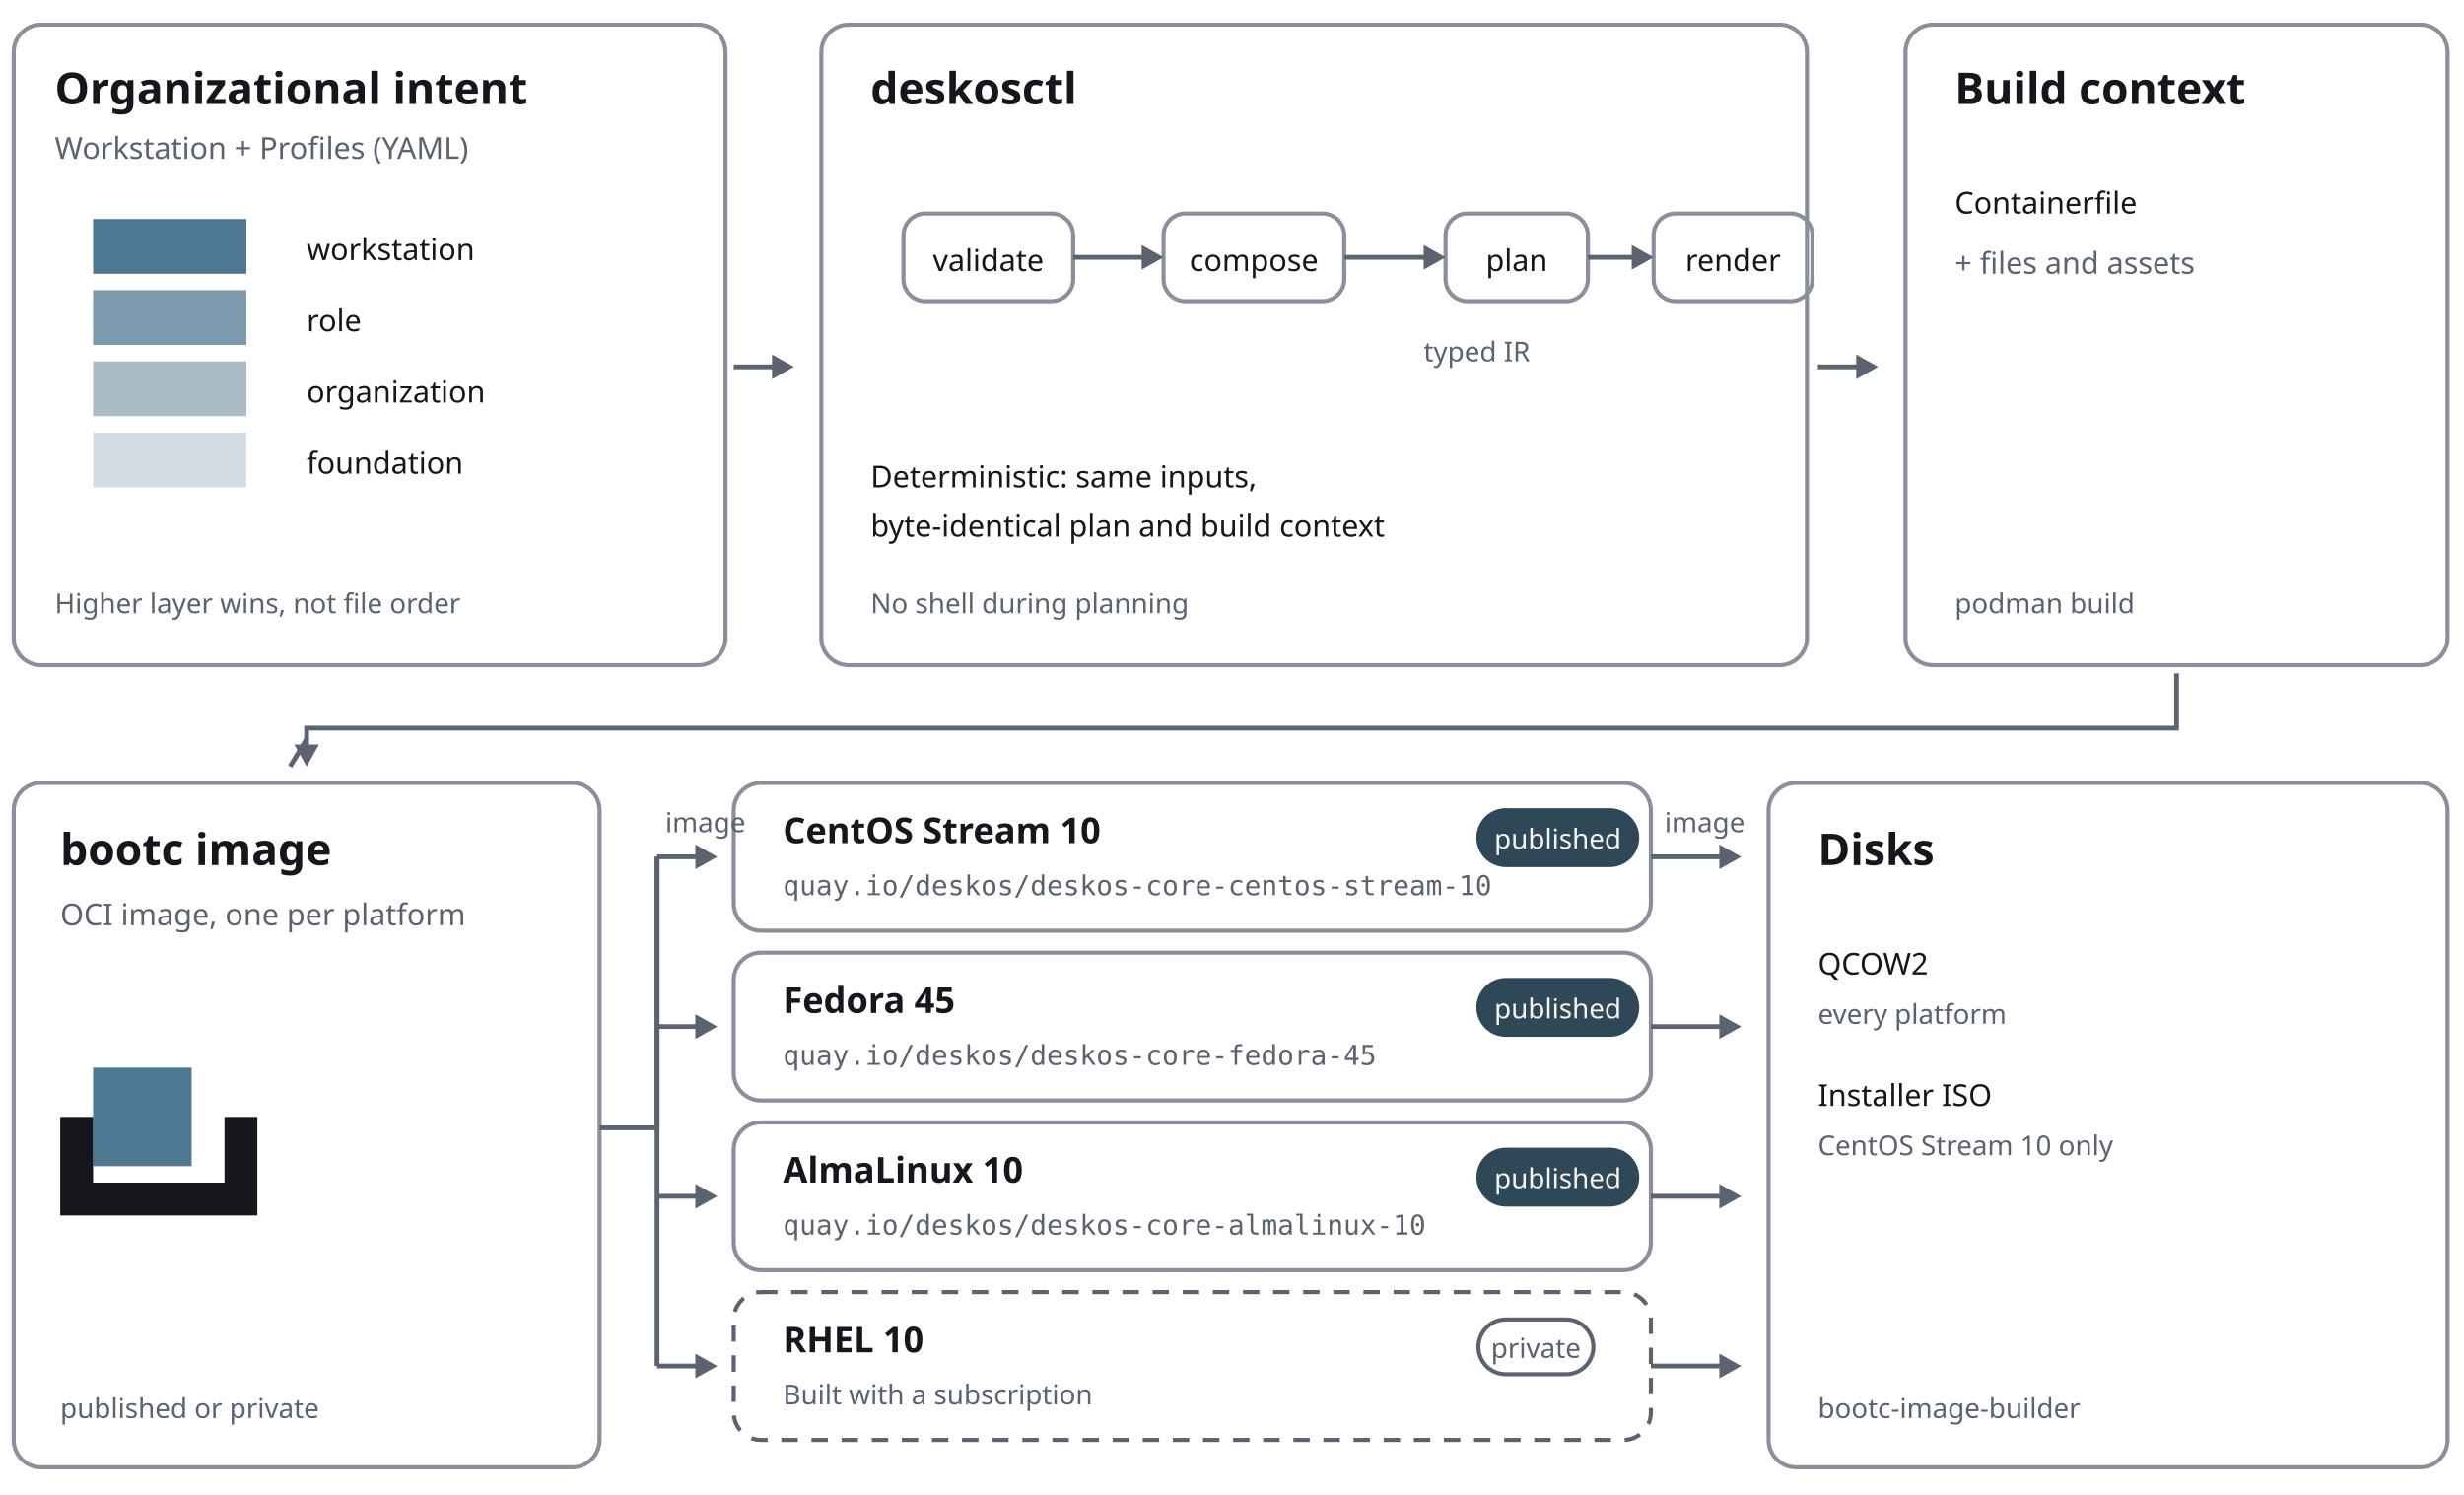
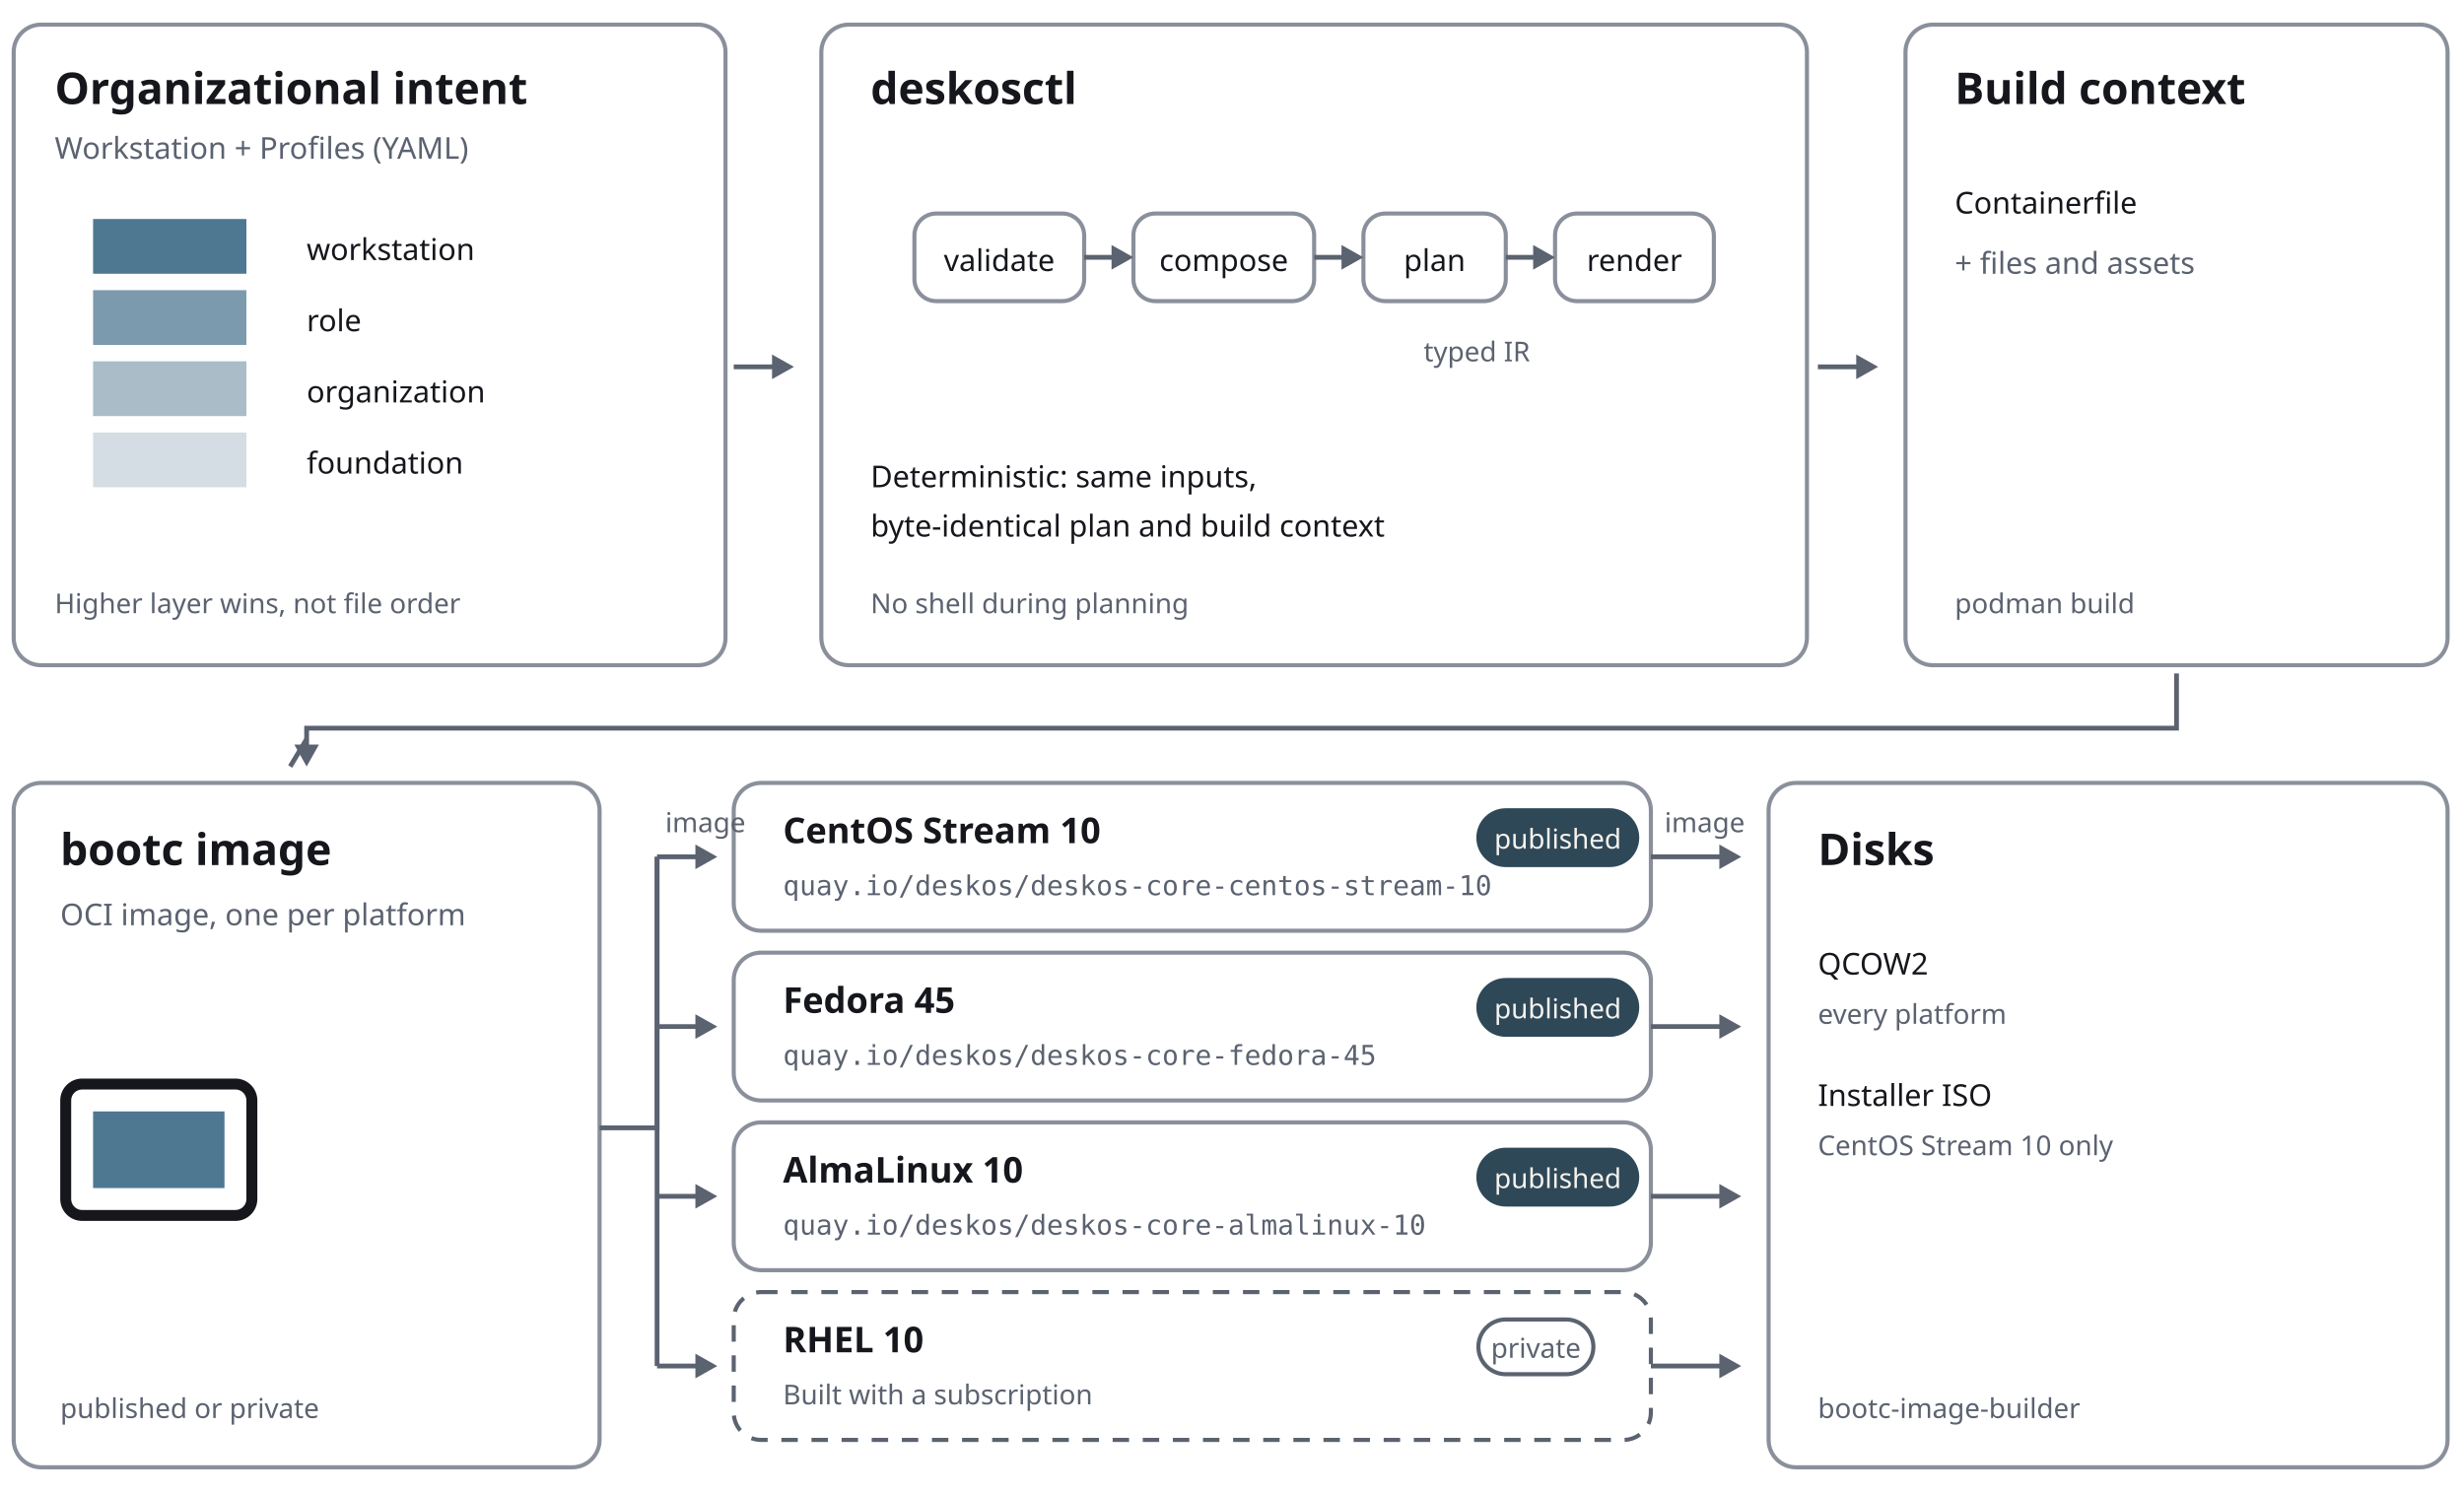
<svg xmlns="http://www.w3.org/2000/svg" viewBox="0 0 900 546" width="900" height="546" role="img" aria-labelledby="t d">
  <rect x="5" y="9" width="260" height="234" rx="10" fill="none" stroke="#8A909B" stroke-width="1.5" />
  <text x="20" y="38" font-family="Manrope, ui-sans-serif, system-ui, sans-serif" font-size="16" font-weight="bold" fill="#15171C" text-anchor="start">Organizational intent</text>
  <text x="20" y="58" font-family="Manrope, ui-sans-serif, system-ui, sans-serif" font-size="11" font-weight="normal" fill="#5B6270" text-anchor="start">Workstation + Profiles (YAML)</text>
  <rect x="34" y="80" width="56" height="20" fill="#4E7892" />
  <text x="112" y="95" font-family="Manrope, ui-sans-serif, system-ui, sans-serif" font-size="11" font-weight="normal" fill="#15171C" text-anchor="start">workstation</text>
  <rect x="34" y="106" width="56" height="20" fill="#7C9AAD" />
  <text x="112" y="121" font-family="Manrope, ui-sans-serif, system-ui, sans-serif" font-size="11" font-weight="normal" fill="#15171C" text-anchor="start">role</text>
  <rect x="34" y="132" width="56" height="20" fill="#A9BCC8" />
  <text x="112" y="147" font-family="Manrope, ui-sans-serif, system-ui, sans-serif" font-size="11" font-weight="normal" fill="#15171C" text-anchor="start">organization</text>
  <rect x="34" y="158" width="56" height="20" fill="#D3DDE3" />
  <text x="112" y="173" font-family="Manrope, ui-sans-serif, system-ui, sans-serif" font-size="11" font-weight="normal" fill="#15171C" text-anchor="start">foundation</text>
  <text x="20" y="224" font-family="Manrope, ui-sans-serif, system-ui, sans-serif" font-size="10" font-weight="normal" fill="#5B6270" text-anchor="start">Higher layer wins, not file order</text>
  <rect x="300" y="9" width="360" height="234" rx="10" fill="none" stroke="#8A909B" stroke-width="1.5" />
  <text x="318" y="38" font-family="Manrope, ui-sans-serif, system-ui, sans-serif" font-size="16" font-weight="bold" fill="#15171C" text-anchor="start">deskosctl</text>
-   <rect x="330" y="78" width="62" height="32" rx="8" fill="none" stroke="#8A909B" stroke-width="1.5" />
-   <text x="361.0" y="99" font-family="Manrope, ui-sans-serif, system-ui, sans-serif" font-size="11" font-weight="normal" fill="#15171C" text-anchor="middle">validate</text>
-   <rect x="425" y="78" width="66" height="32" rx="8" fill="none" stroke="#8A909B" stroke-width="1.5" />
-   <text x="458.0" y="99" font-family="Manrope, ui-sans-serif, system-ui, sans-serif" font-size="11" font-weight="normal" fill="#15171C" text-anchor="middle">compose</text>
-   <rect x="528" y="78" width="52" height="32" rx="8" fill="none" stroke="#8A909B" stroke-width="1.5" />
-   <text x="554.0" y="99" font-family="Manrope, ui-sans-serif, system-ui, sans-serif" font-size="11" font-weight="normal" fill="#15171C" text-anchor="middle">plan</text>
-   <rect x="604" y="78" width="58" height="32" rx="8" fill="none" stroke="#8A909B" stroke-width="1.5" />
-   <text x="633.0" y="99" font-family="Manrope, ui-sans-serif, system-ui, sans-serif" font-size="11" font-weight="normal" fill="#15171C" text-anchor="middle">render</text>
-   <path d="M392 94L419 94" fill="none" stroke="#5B6270" stroke-width="1.75" stroke-linejoin="round" />
-   <path d="M425 94L417 89.5L417 98.5Z" fill="#5B6270" />
-   <path d="M491 94L522 94" fill="none" stroke="#5B6270" stroke-width="1.75" stroke-linejoin="round" />
-   <path d="M528 94L520 89.5L520 98.5Z" fill="#5B6270" />
-   <path d="M580 94L598 94" fill="none" stroke="#5B6270" stroke-width="1.75" stroke-linejoin="round" />
-   <path d="M604 94L596 89.5L596 98.5Z" fill="#5B6270" />
+   <rect x="334" y="78" width="62" height="32" rx="8" fill="none" stroke="#8A909B" stroke-width="1.5" />
+   <text x="365.0" y="99" font-family="Manrope, ui-sans-serif, system-ui, sans-serif" font-size="11" font-weight="normal" fill="#15171C" text-anchor="middle">validate</text>
+   <rect x="414" y="78" width="66" height="32" rx="8" fill="none" stroke="#8A909B" stroke-width="1.5" />
+   <text x="447.0" y="99" font-family="Manrope, ui-sans-serif, system-ui, sans-serif" font-size="11" font-weight="normal" fill="#15171C" text-anchor="middle">compose</text>
+   <rect x="498" y="78" width="52" height="32" rx="8" fill="none" stroke="#8A909B" stroke-width="1.5" />
+   <text x="524.0" y="99" font-family="Manrope, ui-sans-serif, system-ui, sans-serif" font-size="11" font-weight="normal" fill="#15171C" text-anchor="middle">plan</text>
+   <rect x="568" y="78" width="58" height="32" rx="8" fill="none" stroke="#8A909B" stroke-width="1.5" />
+   <text x="597.0" y="99" font-family="Manrope, ui-sans-serif, system-ui, sans-serif" font-size="11" font-weight="normal" fill="#15171C" text-anchor="middle">render</text>
+   <path d="M396 94L408 94" fill="none" stroke="#5B6270" stroke-width="1.75" stroke-linejoin="round" />
+   <path d="M414 94L406 89.5L406 98.5Z" fill="#5B6270" />
+   <path d="M480 94L492 94" fill="none" stroke="#5B6270" stroke-width="1.75" stroke-linejoin="round" />
+   <path d="M498 94L490 89.5L490 98.5Z" fill="#5B6270" />
+   <path d="M550 94L562 94" fill="none" stroke="#5B6270" stroke-width="1.75" stroke-linejoin="round" />
+   <path d="M568 94L560 89.5L560 98.5Z" fill="#5B6270" />
  <text x="520" y="132" font-family="Manrope, ui-sans-serif, system-ui, sans-serif" font-size="10" font-weight="normal" fill="#5B6270" text-anchor="start">typed IR</text>
  <text x="318" y="178" font-family="Manrope, ui-sans-serif, system-ui, sans-serif" font-size="11" font-weight="normal" fill="#15171C" text-anchor="start">Deterministic: same inputs,</text>
  <text x="318" y="196" font-family="Manrope, ui-sans-serif, system-ui, sans-serif" font-size="11" font-weight="normal" fill="#15171C" text-anchor="start">byte-identical plan and build context</text>
  <text x="318" y="224" font-family="Manrope, ui-sans-serif, system-ui, sans-serif" font-size="10" font-weight="normal" fill="#5B6270" text-anchor="start">No shell during planning</text>
  <rect x="696" y="9" width="198" height="234" rx="10" fill="none" stroke="#8A909B" stroke-width="1.5" />
  <text x="714" y="38" font-family="Manrope, ui-sans-serif, system-ui, sans-serif" font-size="16" font-weight="bold" fill="#15171C" text-anchor="start">Build context</text>
  <text x="714" y="78" font-family="Manrope, ui-sans-serif, system-ui, sans-serif" font-size="11" font-weight="normal" fill="#15171C" text-anchor="start">Containerfile</text>
  <text x="714" y="100" font-family="Manrope, ui-sans-serif, system-ui, sans-serif" font-size="11" font-weight="normal" fill="#5B6270" text-anchor="start">+ files and assets</text>
  <text x="714" y="224" font-family="Manrope, ui-sans-serif, system-ui, sans-serif" font-size="10" font-weight="normal" fill="#5B6270" text-anchor="start">podman build</text>
  <path d="M268 134L284 134" fill="none" stroke="#5B6270" stroke-width="1.75" stroke-linejoin="round" />
  <path d="M290 134L282 129.5L282 138.5Z" fill="#5B6270" />
  <path d="M664 134L680 134" fill="none" stroke="#5B6270" stroke-width="1.75" stroke-linejoin="round" />
  <path d="M686 134L678 129.5L678 138.5Z" fill="#5B6270" />
  <path d="M795 246V266H112V276" fill="none" stroke="#5B6270" stroke-width="1.75" />
  <path d="M112 270L106 280" fill="none" stroke="#5B6270" stroke-width="1.75" stroke-linejoin="round" />
  <path d="M112 280L107.5 272L116.5 272Z" fill="#5B6270" />
  <rect x="5" y="286" width="214" height="250" rx="10" fill="none" stroke="#8A909B" stroke-width="1.5" />
  <text x="22" y="316" font-family="Manrope, ui-sans-serif, system-ui, sans-serif" font-size="16" font-weight="bold" fill="#15171C" text-anchor="start">bootc image</text>
  <text x="22" y="338" font-family="Manrope, ui-sans-serif, system-ui, sans-serif" font-size="11" font-weight="normal" fill="#5B6270" text-anchor="start">OCI image, one per platform</text>
-   <rect x="34" y="390" width="36" height="36" fill="#4E7892" />
-   <path fill="#15171C" d="M22 408H34V432H82V408H94V444H22Z" />
+   <rect x="24" y="396" width="68" height="48" rx="6" fill="none" stroke="#15171C" stroke-width="4" />
+   <rect x="34" y="406" width="48" height="28" fill="#4E7892" />
  <text x="22" y="518" font-family="Manrope, ui-sans-serif, system-ui, sans-serif" font-size="10" font-weight="normal" fill="#5B6270" text-anchor="start">published or private</text>
  <rect x="268" y="286" width="335" height="54" rx="10" fill="none" stroke="#8A909B" stroke-width="1.5" />
  <text x="286" y="308" font-family="Manrope, ui-sans-serif, system-ui, sans-serif" font-size="13" font-weight="bold" fill="#15171C" text-anchor="start">CentOS Stream 10</text>
  <text x="286" y="327" font-family="ui-monospace, SFMono-Regular, Menlo, monospace" font-size="10" font-weight="normal" fill="#5B6270" text-anchor="start">quay.io/deskos/deskos-core-centos-stream-10</text>
  <rect x="540" y="296" width="58" height="20" rx="10" fill="#2F4858" stroke="#2F4858" stroke-width="1.5" />
  <text x="569.0" y="310" font-family="Manrope, ui-sans-serif, system-ui, sans-serif" font-size="10" font-weight="normal" fill="#F5F3EE" text-anchor="middle">published</text>
  <rect x="268" y="348" width="335" height="54" rx="10" fill="none" stroke="#8A909B" stroke-width="1.5" />
  <text x="286" y="370" font-family="Manrope, ui-sans-serif, system-ui, sans-serif" font-size="13" font-weight="bold" fill="#15171C" text-anchor="start">Fedora 45</text>
  <text x="286" y="389" font-family="ui-monospace, SFMono-Regular, Menlo, monospace" font-size="10" font-weight="normal" fill="#5B6270" text-anchor="start">quay.io/deskos/deskos-core-fedora-45</text>
  <rect x="540" y="358" width="58" height="20" rx="10" fill="#2F4858" stroke="#2F4858" stroke-width="1.5" />
  <text x="569.0" y="372" font-family="Manrope, ui-sans-serif, system-ui, sans-serif" font-size="10" font-weight="normal" fill="#F5F3EE" text-anchor="middle">published</text>
  <rect x="268" y="410" width="335" height="54" rx="10" fill="none" stroke="#8A909B" stroke-width="1.5" />
  <text x="286" y="432" font-family="Manrope, ui-sans-serif, system-ui, sans-serif" font-size="13" font-weight="bold" fill="#15171C" text-anchor="start">AlmaLinux 10</text>
  <text x="286" y="451" font-family="ui-monospace, SFMono-Regular, Menlo, monospace" font-size="10" font-weight="normal" fill="#5B6270" text-anchor="start">quay.io/deskos/deskos-core-almalinux-10</text>
  <rect x="540" y="420" width="58" height="20" rx="10" fill="#2F4858" stroke="#2F4858" stroke-width="1.5" />
  <text x="569.0" y="434" font-family="Manrope, ui-sans-serif, system-ui, sans-serif" font-size="10" font-weight="normal" fill="#F5F3EE" text-anchor="middle">published</text>
  <rect x="268" y="472" width="335" height="54" rx="10" fill="none" stroke="#5B6270" stroke-width="1.5" stroke-dasharray="6 5" />
  <text x="286" y="494" font-family="Manrope, ui-sans-serif, system-ui, sans-serif" font-size="13" font-weight="bold" fill="#15171C" text-anchor="start">RHEL 10</text>
  <text x="286" y="513" font-family="Manrope, ui-sans-serif, system-ui, sans-serif" font-size="10" font-weight="normal" fill="#5B6270" text-anchor="start">Built with a subscription</text>
  <rect x="540" y="482" width="42" height="20" rx="10" fill="none" stroke="#5B6270" stroke-width="1.5" />
  <text x="561.0" y="496" font-family="Manrope, ui-sans-serif, system-ui, sans-serif" font-size="10" font-weight="normal" fill="#5B6270" text-anchor="middle">private</text>
  <path d="M219 412H240V313" fill="none" stroke="#5B6270" stroke-width="1.75" />
  <path d="M240 313V499" fill="none" stroke="#5B6270" stroke-width="1.75" />
  <path d="M240 313L256 313" fill="none" stroke="#5B6270" stroke-width="1.75" stroke-linejoin="round" />
  <path d="M262 313L254 308.5L254 317.5Z" fill="#5B6270" />
  <path d="M240 375L256 375" fill="none" stroke="#5B6270" stroke-width="1.75" stroke-linejoin="round" />
  <path d="M262 375L254 370.5L254 379.5Z" fill="#5B6270" />
  <path d="M240 437L256 437" fill="none" stroke="#5B6270" stroke-width="1.75" stroke-linejoin="round" />
  <path d="M262 437L254 432.5L254 441.5Z" fill="#5B6270" />
  <path d="M240 499L256 499" fill="none" stroke="#5B6270" stroke-width="1.75" stroke-linejoin="round" />
  <path d="M262 499L254 494.5L254 503.5Z" fill="#5B6270" />
  <text x="243" y="304" font-family="Manrope, ui-sans-serif, system-ui, sans-serif" font-size="10" font-weight="normal" fill="#5B6270" text-anchor="start">image</text>
  <path d="M603 313L630 313" fill="none" stroke="#5B6270" stroke-width="1.75" stroke-linejoin="round" />
  <path d="M636 313L628 308.5L628 317.5Z" fill="#5B6270" />
  <path d="M603 375L630 375" fill="none" stroke="#5B6270" stroke-width="1.75" stroke-linejoin="round" />
  <path d="M636 375L628 370.5L628 379.5Z" fill="#5B6270" />
  <path d="M603 437L630 437" fill="none" stroke="#5B6270" stroke-width="1.75" stroke-linejoin="round" />
  <path d="M636 437L628 432.5L628 441.5Z" fill="#5B6270" />
  <path d="M603 499L630 499" fill="none" stroke="#5B6270" stroke-width="1.75" stroke-linejoin="round" />
  <path d="M636 499L628 494.5L628 503.5Z" fill="#5B6270" />
  <text x="608" y="304" font-family="Manrope, ui-sans-serif, system-ui, sans-serif" font-size="10" font-weight="normal" fill="#5B6270" text-anchor="start">image</text>
  <rect x="646" y="286" width="248" height="250" rx="10" fill="none" stroke="#8A909B" stroke-width="1.5" />
  <text x="664" y="316" font-family="Manrope, ui-sans-serif, system-ui, sans-serif" font-size="16" font-weight="bold" fill="#15171C" text-anchor="start">Disks</text>
  <text x="664" y="356" font-family="Manrope, ui-sans-serif, system-ui, sans-serif" font-size="11" font-weight="normal" fill="#15171C" text-anchor="start">QCOW2</text>
  <text x="664" y="374" font-family="Manrope, ui-sans-serif, system-ui, sans-serif" font-size="10" font-weight="normal" fill="#5B6270" text-anchor="start">every platform</text>
  <text x="664" y="404" font-family="Manrope, ui-sans-serif, system-ui, sans-serif" font-size="11" font-weight="normal" fill="#15171C" text-anchor="start">Installer ISO</text>
  <text x="664" y="422" font-family="Manrope, ui-sans-serif, system-ui, sans-serif" font-size="10" font-weight="normal" fill="#5B6270" text-anchor="start">CentOS Stream 10 only</text>
  <text x="664" y="518" font-family="Manrope, ui-sans-serif, system-ui, sans-serif" font-size="10" font-weight="normal" fill="#5B6270" text-anchor="start">bootc-image-builder</text>
</svg>
